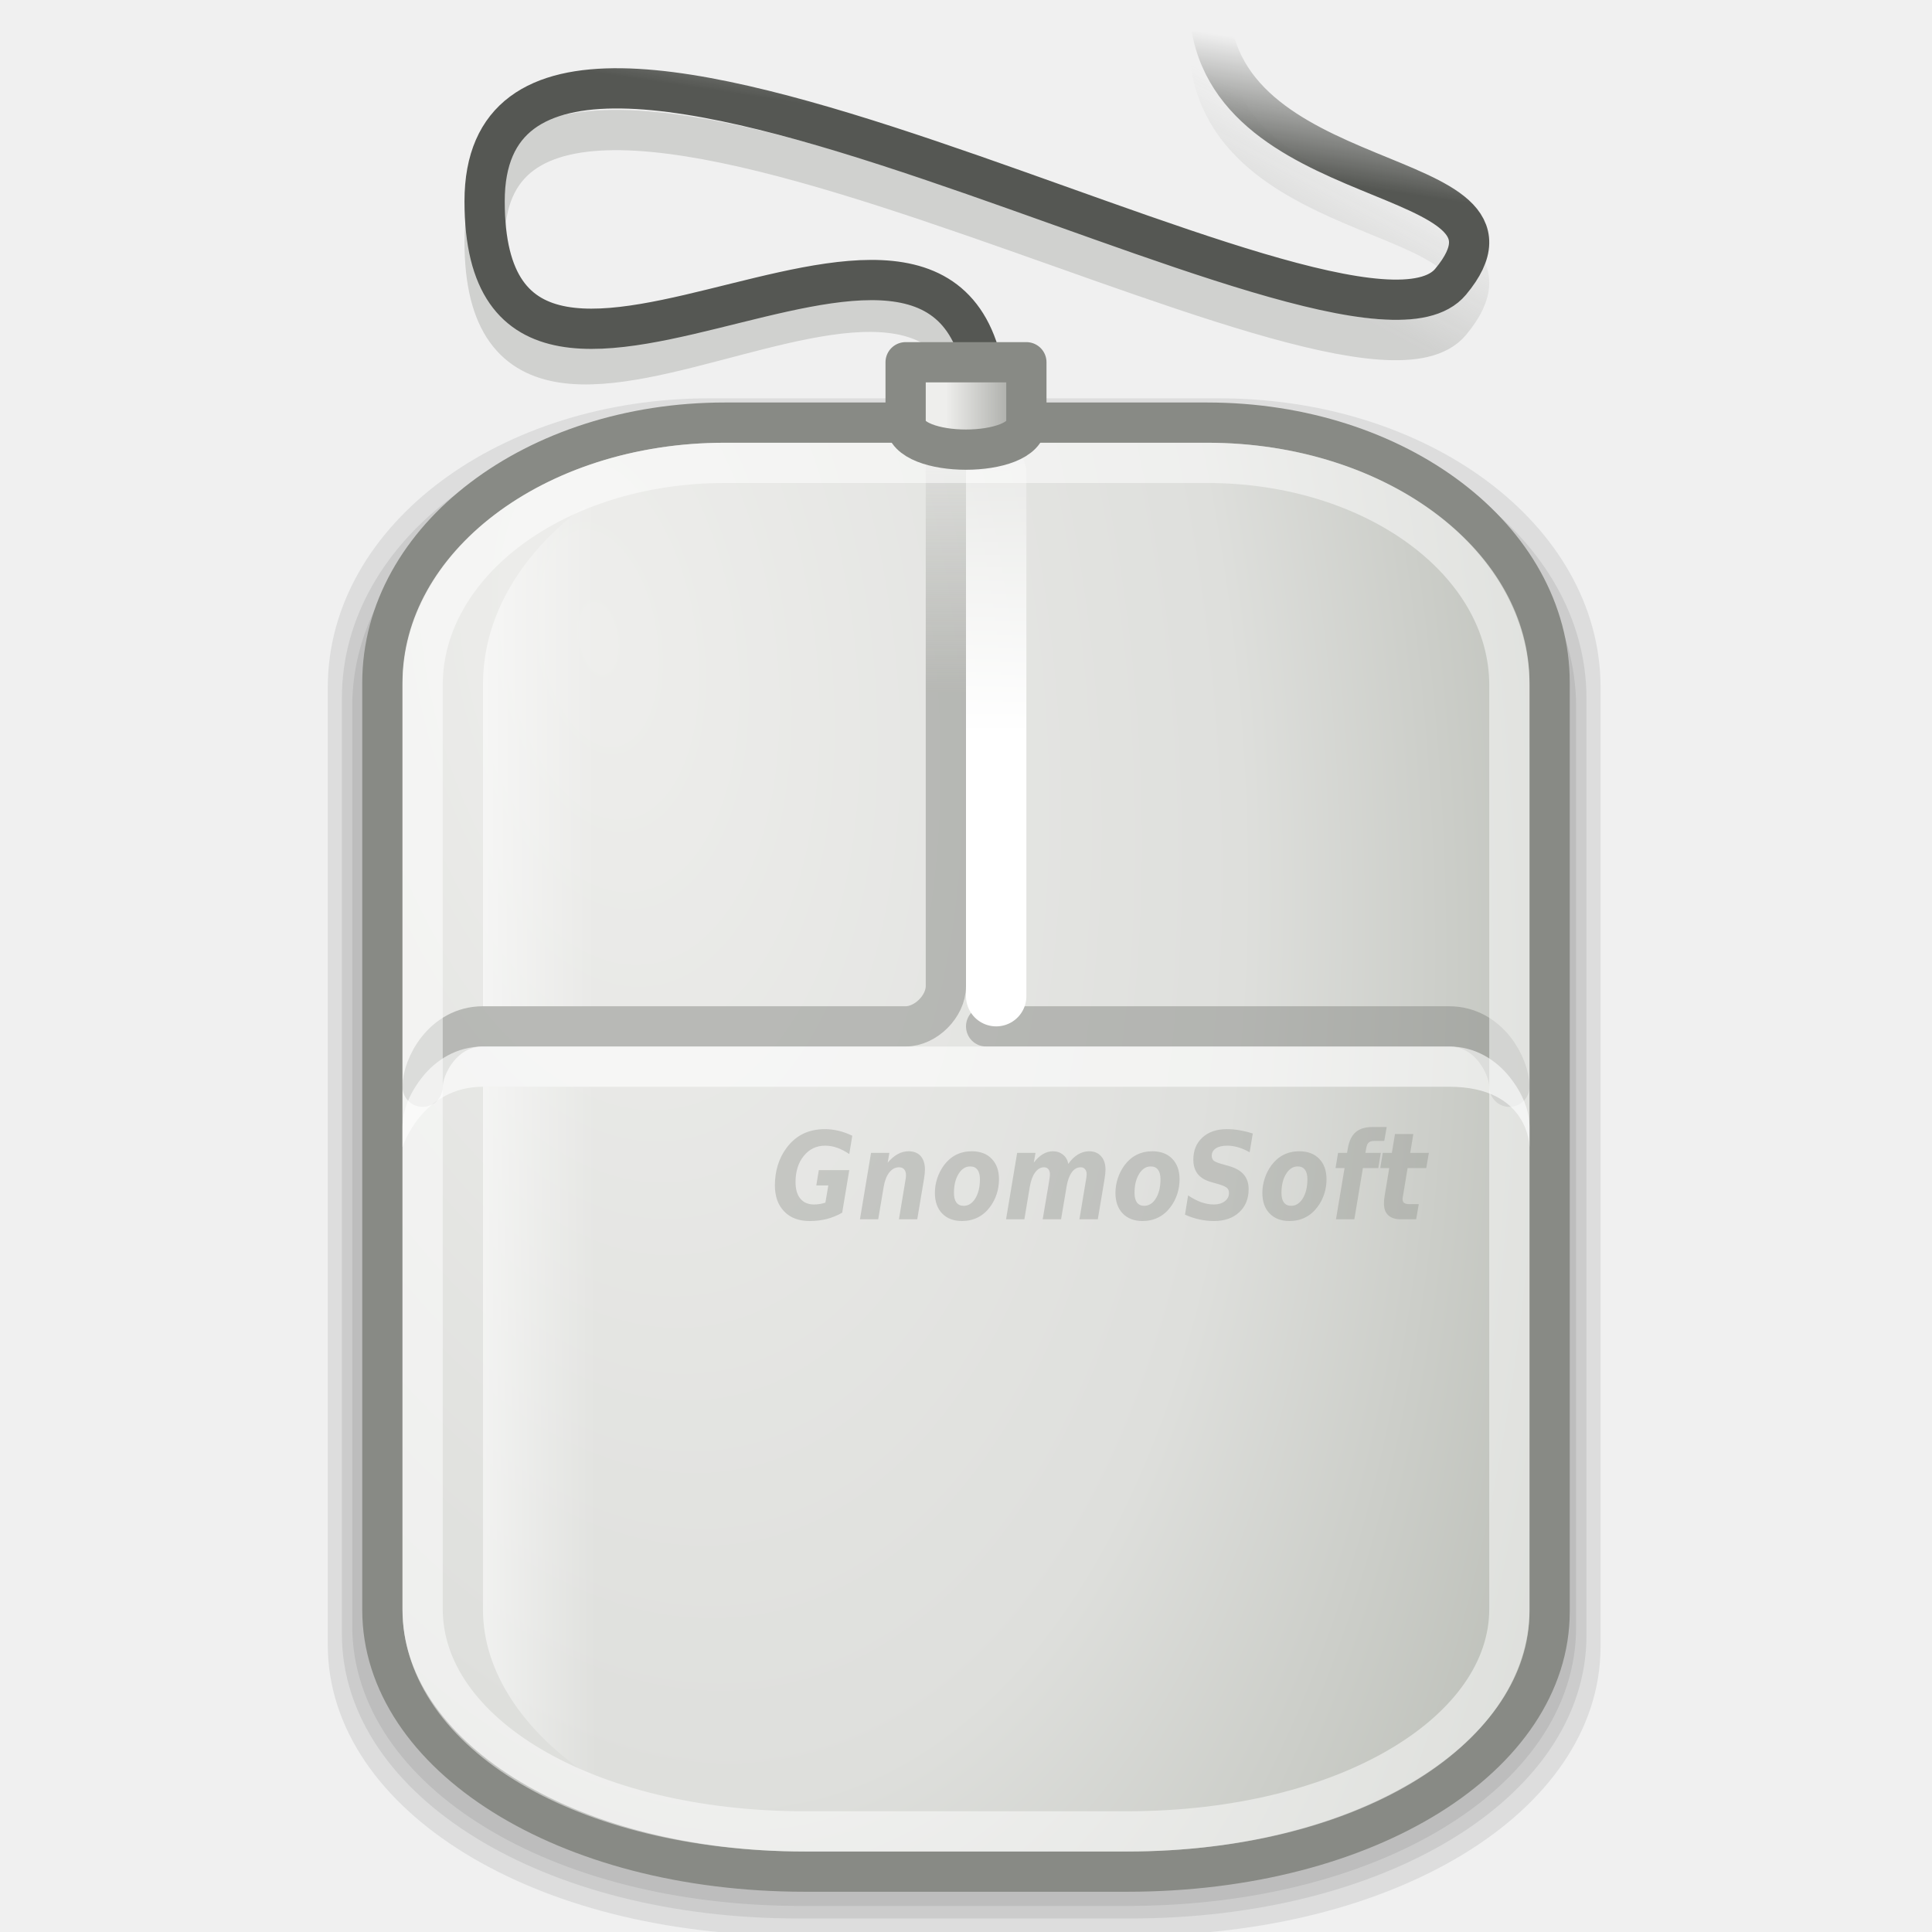
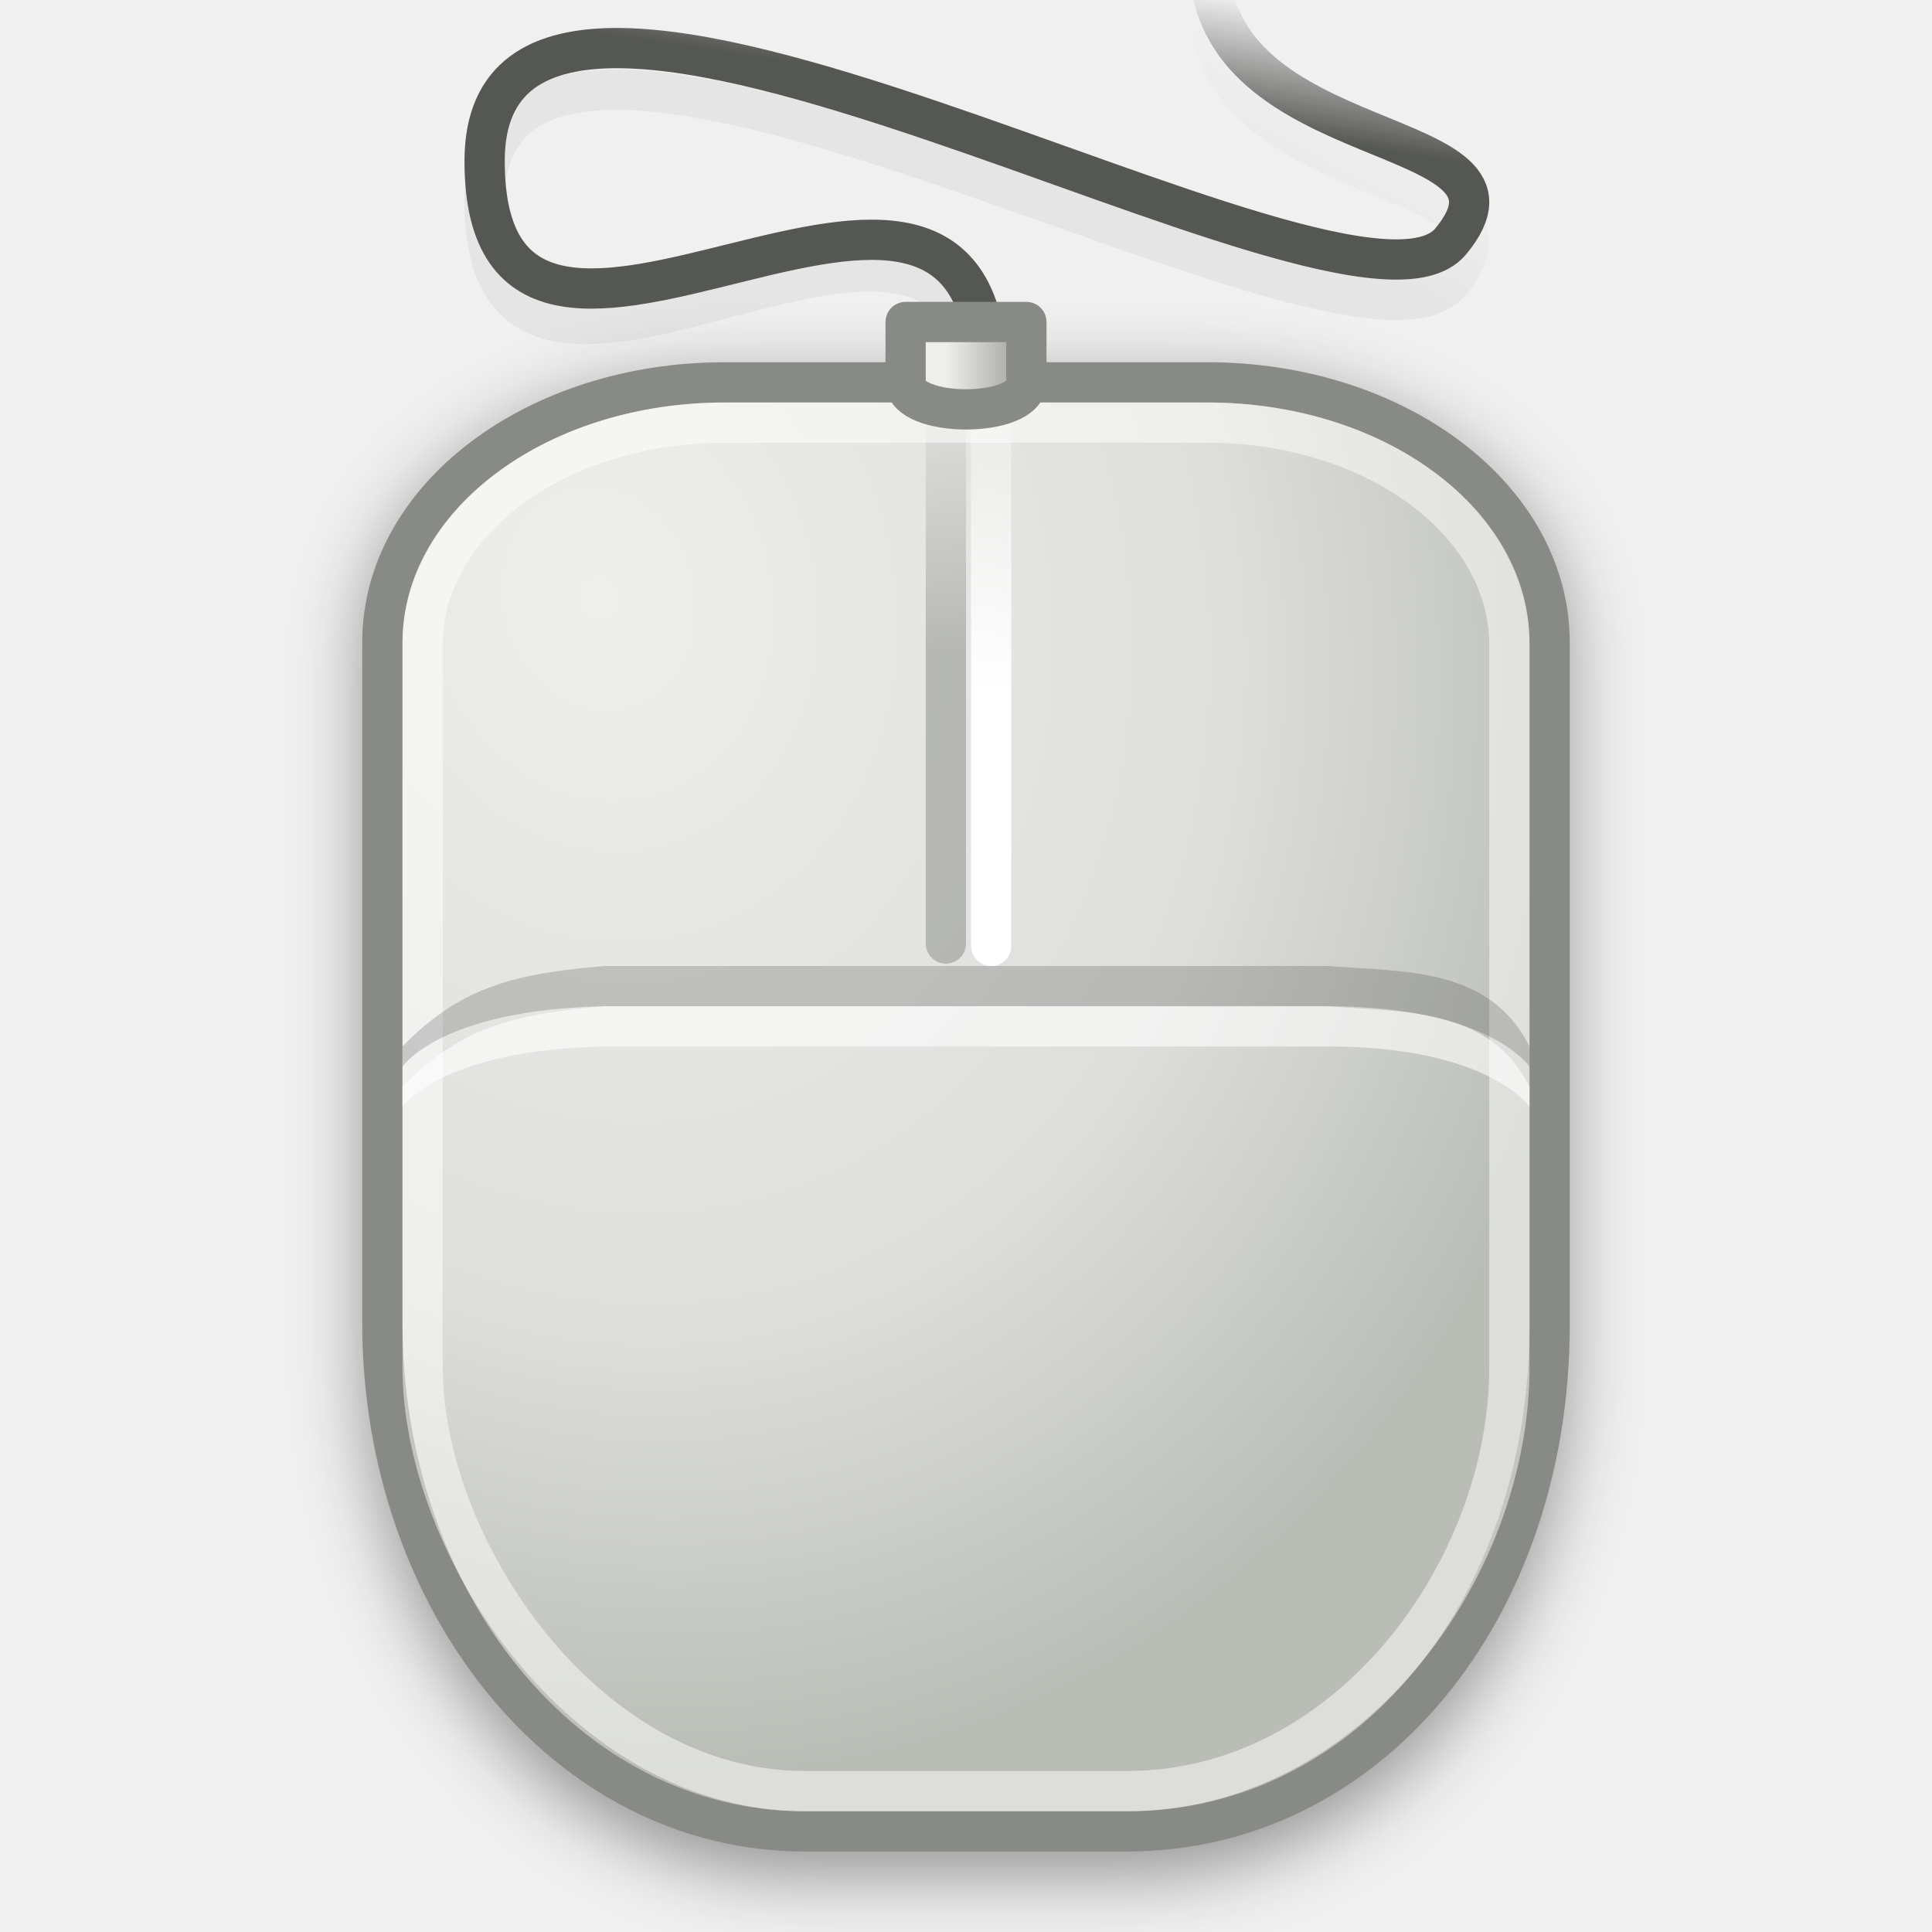
<svg xmlns="http://www.w3.org/2000/svg" xmlns:xlink="http://www.w3.org/1999/xlink" width="48" height="48" id="svg2" version="1.0">
  <defs id="defs4">
    <linearGradient id="linearGradient5052">
      <stop style="stop-color:#eeeeec;stop-opacity:1;" offset="0" id="stop5054" />
      <stop style="stop-color:#888a85" offset="1" id="stop5056" />
    </linearGradient>
    <linearGradient id="linearGradient5036">
      <stop style="stop-color:#888a85;stop-opacity:1;" offset="0" id="stop5038" />
      <stop style="stop-color:#888a85;stop-opacity:0;" offset="1" id="stop5040" />
    </linearGradient>
    <linearGradient id="linearGradient5024">
      <stop style="stop-color:#555753" offset="0" id="stop5026" />
      <stop style="stop-color:#555753;stop-opacity:0;" offset="1" id="stop5028" />
    </linearGradient>
-     <linearGradient id="linearGradient4881">
-       <stop style="stop-color:#ffffff;stop-opacity:1;" offset="0" id="stop4883" />
-       <stop style="stop-color:#ffffff;stop-opacity:0;" offset="1" id="stop4885" />
-     </linearGradient>
    <linearGradient id="linearGradient2329">
      <stop style="stop-color:#888a85;stop-opacity:1;" offset="0" id="stop2331" />
      <stop style="stop-color:#888a85;stop-opacity:0;" offset="1" id="stop2333" />
    </linearGradient>
    <linearGradient id="linearGradient2319">
      <stop style="stop-color:#ffffff;stop-opacity:1;" offset="0" id="stop2321" />
      <stop style="stop-color:#ffffff;stop-opacity:0;" offset="1" id="stop2323" />
    </linearGradient>
    <linearGradient id="linearGradient2303">
      <stop style="stop-color:#eeeeec" offset="0" id="stop2305" />
      <stop id="stop4891" offset="0.619" style="stop-color:#dedfdc;stop-opacity:1;" />
      <stop style="stop-color:#babdb6" offset="1" id="stop2307" />
    </linearGradient>
-     <radialGradient xlink:href="#linearGradient2303" id="radialGradient2309" cx="14.875" cy="17.264" fx="14.875" fy="17.264" r="15" gradientTransform="matrix(0.502475,3.093649,-1.648193,0.267715,35.85428,-34.76476)" gradientUnits="userSpaceOnUse" />
-     <linearGradient xlink:href="#linearGradient2319" id="linearGradient2325" x1="24.875" y1="17.251" x2="24.875" y2="8.312" gradientUnits="userSpaceOnUse" gradientTransform="translate(0,1)" />
-     <linearGradient xlink:href="#linearGradient2329" id="linearGradient2335" x1="23.25" y1="16.209" x2="23.25" y2="9.296" gradientUnits="userSpaceOnUse" gradientTransform="translate(0,1)" />
-     <linearGradient xlink:href="#linearGradient4881" id="linearGradient5004" gradientUnits="userSpaceOnUse" gradientTransform="translate(2,1)" x1="8.867" y1="25.938" x2="12.814" y2="25.938" />
-     <linearGradient xlink:href="#linearGradient5024" id="linearGradient5030" x1="30.616" y1="3.328" x2="31.095" y2="0.129" gradientUnits="userSpaceOnUse" gradientTransform="translate(1.039776,1)" />
-     <linearGradient xlink:href="#linearGradient5036" id="linearGradient5042" x1="34.206" y1="8.106" x2="35.886" y2="4.919" gradientUnits="userSpaceOnUse" />
-     <linearGradient xlink:href="#linearGradient5052" id="linearGradient5058" x1="23.499" y1="10.031" x2="26.001" y2="10.031" gradientUnits="userSpaceOnUse" />
+     <radialGradient xlink:href="#linearGradient2303" id="radialGradient2309" cx="14.875" cy="17.264" fx="14.875" fy="17.264" r="15" gradientTransform="matrix(0.5096998,1.902226,-1.612895,0.4321823,35.13744,-20.88162)" gradientUnits="userSpaceOnUse" />
+     <linearGradient xlink:href="#linearGradient2319" id="linearGradient2325" x1="24.875" y1="17.251" x2="24.875" y2="8.312" gradientUnits="userSpaceOnUse" gradientTransform="matrix(0.555556,0,0,1,10.87499,0)" />
+     <linearGradient xlink:href="#linearGradient2329" id="linearGradient2335" x1="23.25" y1="16.209" x2="23.25" y2="9.296" gradientUnits="userSpaceOnUse" />
+     <linearGradient xlink:href="#linearGradient5024" id="linearGradient5030" x1="30.616" y1="3.328" x2="31.095" y2="0.129" gradientUnits="userSpaceOnUse" gradientTransform="translate(1.039776,0)" />
+     <linearGradient xlink:href="#linearGradient5036" id="linearGradient5042" x1="34.206" y1="8.106" x2="35.886" y2="4.919" gradientUnits="userSpaceOnUse" gradientTransform="translate(0,-1)" />
+     <linearGradient xlink:href="#linearGradient5052" id="linearGradient5058" x1="23.499" y1="10.031" x2="26.001" y2="10.031" gradientUnits="userSpaceOnUse" gradientTransform="translate(0,-1)" />
+     <filter id="filter5615">
+       <feGaussianBlur stdDeviation="0.886" id="feGaussianBlur5617" />
+     </filter>
  </defs>
  <g id="layer3" style="display:inline">
-     <path style="opacity:0.1;color:#000000;fill:#2e3436;fill-opacity:1;fill-rule:nonzero;stroke:#2e3436;stroke-width:1;stroke-linecap:round;stroke-linejoin:round;marker:none;marker-start:none;marker-mid:none;marker-end:none;stroke-miterlimit:4;stroke-dashoffset:0;stroke-opacity:1;visibility:visible;display:inline;overflow:visible" d="M 17.876,11.133 L 30.033,11.133 C 34.811,11.133 38.658,13.993 38.658,17.544 L 38.658,40.442 C 38.658,43.994 34.095,46.853 28.011,46.853 L 19.898,46.853 C 13.814,46.853 9.251,43.955 9.251,40.403 L 9.251,17.544 C 9.251,13.993 13.098,11.133 17.876,11.133 z " id="path5066" />
-     <path style="opacity:0.1;color:#000000;fill:#2e3436;fill-opacity:1;fill-rule:nonzero;stroke:#2e3436;stroke-width:1;stroke-linecap:round;stroke-linejoin:round;marker:none;marker-start:none;marker-mid:none;marker-end:none;stroke-miterlimit:4;stroke-dashoffset:0;stroke-opacity:1;visibility:visible;display:inline;overflow:visible" d="M 17.625,10.396 L 30.284,10.396 C 35.259,10.396 39.265,13.374 39.265,17.072 L 39.265,40.915 C 39.265,44.613 34.513,47.59 28.178,47.59 L 19.731,47.59 C 13.396,47.59 8.644,44.572 8.644,40.874 L 8.644,17.072 C 8.644,13.374 12.65,10.396 17.625,10.396 z " id="path5062" />
-     <path style="opacity:0.1;color:#000000;fill:#2e3436;fill-opacity:1;fill-rule:nonzero;stroke:#2e3436;stroke-width:1;stroke-linecap:round;stroke-linejoin:round;marker:none;marker-start:none;marker-mid:none;marker-end:none;stroke-miterlimit:4;stroke-dashoffset:0;stroke-opacity:1;visibility:visible;display:inline;overflow:visible" d="M 17.769,10.822 L 30.139,10.822 C 35.001,10.822 38.915,13.731 38.915,17.344 L 38.915,40.642 C 38.915,44.255 34.272,47.164 28.081,47.164 L 19.828,47.164 C 13.637,47.164 8.994,44.216 8.994,40.603 L 8.994,17.344 C 8.994,13.731 12.908,10.822 17.769,10.822 z " id="path5064" />
-     <path style="opacity:0.31;fill:none;fill-opacity:1;fill-rule:evenodd;stroke:url(#linearGradient5042);stroke-width:1;stroke-linecap:butt;stroke-linejoin:miter;stroke-miterlimit:4;stroke-dasharray:none;stroke-opacity:1;display:inline" d="M 24.54,11.5 C 24.54,2.174 12.04,14.214 12.04,6 C 12.04,-2.302 33.54,11 36.04,8 C 38.54,5 30.04,6 30.04,1" id="path5032" />
-     <path style="opacity:1;color:#000000;fill:url(#radialGradient2309);fill-opacity:1;fill-rule:nonzero;stroke:#888a85;stroke-width:1;stroke-linecap:round;stroke-linejoin:round;marker:none;marker-start:none;marker-mid:none;marker-end:none;stroke-miterlimit:4;stroke-dashoffset:0;stroke-opacity:1;visibility:visible;display:inline;overflow:visible" d="M 18.005,10.5 L 29.995,10.5 C 34.707,10.5 38.5,13.382 38.5,16.961 L 38.5,40.039 C 38.5,43.618 34,46.5 28,46.5 L 20,46.5 C 14,46.5 9.5,43.579 9.5,40 L 9.5,16.961 C 9.5,13.382 13.293,10.5 18.005,10.5 z " id="rect1413" />
-     <path style="opacity:0.5;fill:none;fill-opacity:1;fill-rule:evenodd;stroke:url(#linearGradient2335);stroke-width:1;stroke-linecap:round;stroke-linejoin:round;stroke-miterlimit:4;stroke-dasharray:none;stroke-opacity:1;display:inline" d="M 10.5,27 C 10.5,26.5 11,25.5 12,25.5 L 22.5,25.5 C 23,25.5 23.5,25 23.5,24.5 L 23.5,11.5" id="path2293" />
-     <path style="opacity:0.5;fill:none;fill-opacity:0.75;fill-rule:evenodd;stroke:#888a85;stroke-width:1;stroke-linecap:round;stroke-linejoin:miter;stroke-miterlimit:4;stroke-dasharray:none;stroke-opacity:1;display:inline" d="M 24.5,25.5 L 36,25.5 C 37,25.5 37.5,26.5 37.5,27" id="path2295" />
-     <path style="opacity:0.5;color:#000000;fill:none;fill-opacity:1;fill-rule:nonzero;stroke:#ffffff;stroke-width:1;stroke-linecap:round;stroke-linejoin:round;marker:none;marker-start:none;marker-mid:none;marker-end:none;stroke-miterlimit:4;stroke-dashoffset:0;stroke-opacity:1;visibility:visible;display:inline;overflow:visible" d="M 18.005,11.5 L 29.995,11.5 C 34.153,11.5 37.5,13.963 37.5,17.024 L 37.5,39.976 C 37.5,43 33.5,45.5 28,45.5 L 20,45.5 C 14.5,45.5 10.5,43.037 10.5,39.976 L 10.5,17.024 C 10.5,13.963 13.847,11.5 18.005,11.5 z " id="rect2289" />
-     <path style="fill:none;fill-opacity:1;fill-rule:evenodd;stroke:url(#linearGradient2325);stroke-width:1.5;stroke-linecap:round;stroke-linejoin:miter;stroke-miterlimit:4;stroke-dasharray:none;stroke-opacity:1" d="M 24.75,24.75 L 24.75,11.75" id="path2299" />
-     <path style="opacity:0.6;fill:#ffffff;fill-opacity:1;fill-rule:evenodd;stroke:none;stroke-width:1;stroke-linecap:square;stroke-linejoin:miter;stroke-miterlimit:4;stroke-dasharray:none;stroke-opacity:1;display:inline" d="M 12,26 C 11.333,26 10.821,26.349 10.5,26.75 C 10.179,27.151 10,27.583 10,28 L 10,28.5 C 10,28.5 10.475,27 12,27 L 36,27 C 38,27 38,28.5 38,28.5 L 38,28 C 38,27.583 37.821,27.151 37.5,26.75 C 37.179,26.349 36.667,26 36,26 L 12,26 z " id="path2301" />
-     <path style="fill:none;fill-opacity:1;fill-rule:evenodd;stroke:url(#linearGradient5030);stroke-width:1;stroke-linecap:butt;stroke-linejoin:miter;stroke-miterlimit:4;stroke-dasharray:none;stroke-opacity:1" d="M 24.54,10.5 C 24.54,1.611 12.04,13.3 12.04,5 C 12.04,-3.388 33.54,10 36.04,7 C 38.54,4 30.04,5 30.04,0" id="path5014" />
-     <path style="opacity:0.773;color:#000000;fill:url(#linearGradient5004);fill-opacity:1;fill-rule:nonzero;stroke:none;stroke-width:1;stroke-linecap:round;stroke-linejoin:round;marker:none;marker-start:none;marker-mid:none;marker-end:none;stroke-miterlimit:4;stroke-dashoffset:0;stroke-opacity:1;visibility:visible;display:inline;overflow:visible" d="M 18.656,11 C 15.706,11.185 12,13.637 12,17 L 12,25 L 15,25 L 15,17 C 15,12.375 18.424,11.154 18.938,11 C 18.843,11.001 18.752,10.994 18.656,11 z M 12,27 L 12,40 C 12,43.054 15.985,45.989 21.469,46 C 21.087,45.885 15,43.982 15,40 L 15,27 L 12,27 z " id="path3988" />
-     <path style="color:#000000;fill:url(#linearGradient5058);fill-opacity:1;fill-rule:nonzero;stroke:#888a85;stroke-width:1;stroke-linecap:square;stroke-linejoin:round;marker:none;marker-start:none;marker-mid:none;marker-end:none;stroke-miterlimit:4;stroke-dashoffset:0;stroke-opacity:1;visibility:visible;display:inline;overflow:visible" d="M 22.5,9 L 25.5,9 L 25.5,10.5 C 25.5,11.395 22.5,11.395 22.5,10.5 L 22.5,9 z " id="rect5006" />
-     <path style="font-size:4.086px;font-style:normal;font-weight:normal;line-height:125%;opacity:0.35;fill:#888a85;fill-opacity:1;stroke:none;stroke-width:1pt;stroke-linecap:butt;stroke-linejoin:miter;stroke-opacity:1;font-family:Bitstream Vera Sans" d="M 20.924,30.129 C 20.801,30.199 20.673,30.251 20.541,30.286 C 20.408,30.319 20.266,30.336 20.115,30.336 C 19.847,30.336 19.636,30.257 19.483,30.098 C 19.329,29.939 19.252,29.723 19.252,29.449 C 19.252,29.271 19.276,29.104 19.324,28.949 C 19.372,28.793 19.444,28.65 19.539,28.522 C 19.656,28.364 19.793,28.247 19.951,28.169 C 20.11,28.092 20.291,28.053 20.494,28.053 C 20.607,28.053 20.721,28.067 20.836,28.094 C 20.95,28.122 21.064,28.163 21.175,28.217 L 21.1,28.672 C 20.997,28.602 20.896,28.55 20.798,28.516 C 20.7,28.481 20.601,28.464 20.502,28.464 C 20.284,28.464 20.107,28.549 19.97,28.718 C 19.833,28.887 19.765,29.104 19.765,29.369 C 19.765,29.545 19.804,29.681 19.884,29.779 C 19.964,29.876 20.077,29.925 20.222,29.925 C 20.269,29.925 20.316,29.921 20.364,29.914 C 20.411,29.906 20.458,29.895 20.507,29.879 L 20.579,29.451 L 20.281,29.451 L 20.343,29.071 L 21.1,29.071 L 20.924,30.129 M 22.957,29.288 L 22.789,30.293 L 22.334,30.293 L 22.477,29.432 C 22.488,29.376 22.495,29.329 22.5,29.291 C 22.506,29.252 22.509,29.221 22.509,29.198 C 22.509,29.135 22.494,29.087 22.463,29.052 C 22.434,29.018 22.392,29.001 22.337,29.001 C 22.243,29.001 22.163,29.043 22.095,29.129 C 22.028,29.213 21.982,29.331 21.956,29.481 L 21.819,30.293 L 21.365,30.293 L 21.641,28.642 L 22.096,28.642 L 22.055,28.884 C 22.138,28.789 22.222,28.718 22.307,28.672 C 22.391,28.626 22.479,28.603 22.571,28.603 C 22.702,28.603 22.803,28.642 22.874,28.722 C 22.944,28.802 22.98,28.914 22.98,29.058 C 22.98,29.089 22.978,29.124 22.974,29.163 C 22.97,29.201 22.965,29.243 22.957,29.288 M 24.105,28.98 C 23.988,28.98 23.891,29.042 23.815,29.166 C 23.739,29.289 23.701,29.447 23.701,29.639 C 23.701,29.743 23.722,29.822 23.762,29.877 C 23.804,29.931 23.863,29.958 23.942,29.958 C 24.059,29.958 24.156,29.897 24.232,29.773 C 24.308,29.648 24.346,29.489 24.346,29.297 C 24.346,29.194 24.325,29.115 24.284,29.061 C 24.243,29.007 24.184,28.98 24.105,28.98 M 24.142,28.603 C 24.353,28.603 24.519,28.665 24.639,28.79 C 24.76,28.915 24.82,29.085 24.82,29.3 C 24.82,29.424 24.801,29.546 24.763,29.664 C 24.725,29.781 24.67,29.888 24.598,29.985 C 24.512,30.101 24.41,30.188 24.293,30.247 C 24.175,30.306 24.044,30.336 23.9,30.336 C 23.692,30.336 23.527,30.273 23.407,30.148 C 23.287,30.024 23.227,29.854 23.227,29.639 C 23.227,29.515 23.246,29.394 23.285,29.276 C 23.324,29.157 23.38,29.049 23.452,28.95 C 23.536,28.837 23.637,28.75 23.753,28.691 C 23.871,28.632 24,28.603 24.142,28.603 M 26.541,28.917 C 26.611,28.815 26.69,28.738 26.779,28.684 C 26.868,28.63 26.961,28.603 27.057,28.603 C 27.184,28.603 27.283,28.643 27.356,28.725 C 27.429,28.806 27.466,28.917 27.466,29.058 C 27.466,29.088 27.464,29.121 27.46,29.16 C 27.456,29.197 27.451,29.24 27.443,29.288 L 27.275,30.293 L 26.818,30.293 L 26.961,29.432 L 26.965,29.41 C 26.987,29.288 26.998,29.21 26.998,29.176 C 26.998,29.122 26.984,29.079 26.957,29.048 C 26.931,29.016 26.895,29.001 26.849,29.001 C 26.763,29.001 26.689,29.042 26.628,29.126 C 26.568,29.208 26.525,29.327 26.499,29.481 L 26.362,30.293 L 25.905,30.293 L 26.051,29.432 C 26.063,29.359 26.072,29.303 26.077,29.266 C 26.082,29.228 26.085,29.198 26.085,29.176 C 26.085,29.121 26.072,29.078 26.046,29.048 C 26.02,29.016 25.983,29.001 25.937,29.001 C 25.853,29.001 25.78,29.044 25.717,29.13 C 25.654,29.216 25.611,29.333 25.586,29.481 L 25.45,30.293 L 24.995,30.293 L 25.271,28.642 L 25.727,28.642 L 25.685,28.884 C 25.756,28.791 25.831,28.721 25.912,28.673 C 25.992,28.626 26.075,28.603 26.162,28.603 C 26.26,28.603 26.344,28.632 26.414,28.691 C 26.484,28.749 26.526,28.824 26.541,28.917 M 28.591,28.98 C 28.474,28.98 28.377,29.042 28.301,29.166 C 28.225,29.289 28.187,29.447 28.187,29.639 C 28.187,29.743 28.208,29.822 28.248,29.877 C 28.29,29.931 28.349,29.958 28.428,29.958 C 28.545,29.958 28.642,29.897 28.718,29.773 C 28.794,29.648 28.832,29.489 28.832,29.297 C 28.832,29.194 28.811,29.115 28.77,29.061 C 28.729,29.007 28.67,28.98 28.591,28.98 M 28.628,28.603 C 28.839,28.603 29.005,28.665 29.125,28.79 C 29.246,28.915 29.306,29.085 29.306,29.3 C 29.306,29.424 29.287,29.546 29.249,29.664 C 29.211,29.781 29.156,29.888 29.084,29.985 C 28.998,30.101 28.896,30.188 28.779,30.247 C 28.661,30.306 28.53,30.336 28.386,30.336 C 28.178,30.336 28.013,30.273 27.893,30.148 C 27.773,30.024 27.713,29.854 27.713,29.639 C 27.713,29.515 27.732,29.394 27.771,29.276 C 27.81,29.157 27.866,29.049 27.938,28.95 C 28.022,28.837 28.123,28.75 28.239,28.691 C 28.357,28.632 28.486,28.603 28.628,28.603 M 31.125,28.162 L 31.047,28.628 C 30.952,28.573 30.857,28.532 30.765,28.505 C 30.672,28.478 30.581,28.464 30.492,28.464 C 30.371,28.464 30.276,28.486 30.208,28.53 C 30.14,28.575 30.106,28.636 30.106,28.715 C 30.106,28.765 30.121,28.804 30.151,28.833 C 30.181,28.86 30.243,28.887 30.337,28.914 L 30.537,28.971 C 30.704,29.02 30.826,29.091 30.904,29.185 C 30.982,29.277 31.022,29.397 31.022,29.544 C 31.022,29.783 30.944,29.975 30.787,30.119 C 30.632,30.263 30.423,30.336 30.161,30.336 C 30.038,30.336 29.917,30.322 29.795,30.296 C 29.674,30.269 29.556,30.23 29.441,30.178 L 29.518,29.699 C 29.63,29.775 29.739,29.831 29.844,29.869 C 29.951,29.906 30.055,29.925 30.158,29.925 C 30.27,29.925 30.36,29.898 30.429,29.845 C 30.499,29.792 30.534,29.724 30.534,29.642 C 30.534,29.588 30.519,29.546 30.487,29.516 C 30.456,29.486 30.388,29.455 30.282,29.423 L 30.084,29.366 C 29.937,29.324 29.828,29.257 29.756,29.166 C 29.684,29.074 29.648,28.956 29.648,28.81 C 29.648,28.582 29.723,28.398 29.874,28.261 C 30.025,28.122 30.228,28.053 30.482,28.053 C 30.584,28.053 30.689,28.062 30.796,28.081 C 30.904,28.099 31.014,28.126 31.125,28.162 M 32.242,28.98 C 32.125,28.98 32.028,29.042 31.952,29.166 C 31.876,29.289 31.838,29.447 31.838,29.639 C 31.838,29.743 31.858,29.822 31.899,29.877 C 31.94,29.931 32,29.958 32.079,29.958 C 32.196,29.958 32.292,29.897 32.368,29.773 C 32.444,29.648 32.482,29.489 32.482,29.297 C 32.482,29.194 32.462,29.115 32.42,29.061 C 32.38,29.007 32.32,28.98 32.242,28.98 M 32.279,28.603 C 32.489,28.603 32.655,28.665 32.776,28.79 C 32.897,28.915 32.957,29.085 32.957,29.3 C 32.957,29.424 32.938,29.546 32.9,29.664 C 32.862,29.781 32.807,29.888 32.734,29.985 C 32.648,30.101 32.546,30.188 32.429,30.247 C 32.312,30.306 32.181,30.336 32.037,30.336 C 31.828,30.336 31.664,30.273 31.543,30.148 C 31.423,30.024 31.363,29.854 31.363,29.639 C 31.363,29.515 31.383,29.394 31.422,29.276 C 31.46,29.157 31.516,29.049 31.589,28.95 C 31.673,28.837 31.773,28.75 31.89,28.691 C 32.007,28.632 32.137,28.603 32.279,28.603 M 34.452,28 L 34.392,28.346 L 34.143,28.346 C 34.08,28.346 34.033,28.36 34.004,28.388 C 33.975,28.414 33.955,28.46 33.944,28.526 L 33.923,28.642 L 34.306,28.642 L 34.244,29.02 L 33.861,29.02 L 33.648,30.293 L 33.192,30.293 L 33.405,29.02 L 33.181,29.02 L 33.244,28.642 L 33.467,28.642 L 33.487,28.528 C 33.519,28.345 33.584,28.211 33.682,28.127 C 33.781,28.042 33.922,28 34.104,28 L 34.452,28 M 35.114,28.174 L 35.037,28.642 L 35.5,28.642 L 35.435,29.02 L 34.972,29.02 L 34.856,29.718 C 34.852,29.734 34.85,29.747 34.848,29.758 C 34.847,29.769 34.847,29.779 34.847,29.789 C 34.847,29.834 34.859,29.867 34.885,29.886 C 34.911,29.906 34.954,29.916 35.015,29.916 L 35.249,29.916 L 35.185,30.293 L 34.804,30.293 C 34.667,30.293 34.563,30.26 34.491,30.193 C 34.419,30.126 34.384,30.03 34.384,29.904 C 34.384,29.876 34.385,29.847 34.387,29.815 C 34.39,29.784 34.394,29.752 34.399,29.72 L 34.515,29.02 L 34.292,29.02 L 34.354,28.642 L 34.58,28.642 L 34.658,28.174 L 35.114,28.174" id="text5068" />
+     <path id="path5593" d="M 17.829,9.5 L 30.171,9.5 C 35.022,9.5 38.927,12.467 38.927,16.151 L 38.927,33.604 C 38.927,40.896 34.295,46.561 28.118,46.561 L 19.882,46.561 C 13.705,46.561 9.073,40.595 9.073,33.564 L 9.073,16.151 C 9.073,12.467 12.978,9.5 17.829,9.5 z " style="opacity:0.388;color:#000000;fill:#000000;fill-opacity:1;fill-rule:nonzero;stroke:none;stroke-width:1;stroke-linecap:round;stroke-linejoin:round;marker:none;marker-start:none;marker-mid:none;marker-end:none;stroke-miterlimit:4;stroke-dashoffset:0;stroke-opacity:1;visibility:visible;display:inline;overflow:visible;filter:url(#filter5615)" />
+     <path style="opacity:0.112;fill:none;fill-opacity:1;fill-rule:evenodd;stroke:url(#linearGradient5042);stroke-width:1;stroke-linecap:butt;stroke-linejoin:miter;stroke-miterlimit:4;stroke-dasharray:none;stroke-opacity:1;display:inline" d="M 24.54,10.5 C 24.54,1.174 12.04,13.214 12.04,5 C 12.04,-3.302 33.54,10 36.04,7 C 38.54,4 30.04,5 30.04,0" id="path5032" />
+     <path style="opacity:1;color:#000000;fill:url(#radialGradient2309);fill-opacity:1;fill-rule:nonzero;stroke:#888a85;stroke-width:1;stroke-linecap:round;stroke-linejoin:round;marker:none;marker-start:none;marker-mid:none;marker-end:none;stroke-miterlimit:4;stroke-dashoffset:0;stroke-opacity:1;visibility:visible;display:inline;overflow:visible" d="M 18.005,9.5 L 29.995,9.5 C 34.707,9.5 38.5,12.382 38.5,15.961 L 38.5,32.914 C 38.5,39.998 34,45.5 28,45.5 L 20,45.5 C 14,45.5 9.5,39.706 9.5,32.875 L 9.5,15.961 C 9.5,12.382 13.293,9.5 18.005,9.5 z " id="rect1413" />
+     <path style="opacity:0.5;fill:none;fill-opacity:1;fill-rule:evenodd;stroke:url(#linearGradient2335);stroke-width:1;stroke-linecap:round;stroke-linejoin:round;stroke-miterlimit:4;stroke-dasharray:none;stroke-opacity:1;display:inline" d="M 23.5,23.442 L 23.5,10.5" id="path2293" />
+     <path style="opacity:0.5;color:#000000;fill:none;fill-opacity:1;fill-rule:nonzero;stroke:#ffffff;stroke-width:1;stroke-linecap:round;stroke-linejoin:round;marker:none;marker-start:none;marker-mid:none;marker-end:none;stroke-miterlimit:4;stroke-dashoffset:0;stroke-opacity:1;visibility:visible;display:inline;overflow:visible" d="M 18.005,10.5 L 29.995,10.5 C 34.153,10.5 37.5,12.963 37.5,16.024 L 37.5,33.976 C 37.5,39 33.5,44.5 28,44.5 L 20,44.5 C 14.5,44.5 10.5,38.419 10.5,33.976 L 10.5,16.024 C 10.5,12.963 13.847,10.5 18.005,10.5 z " id="rect2289" />
+     <path style="fill:none;fill-opacity:1;fill-rule:evenodd;stroke:url(#linearGradient2325);stroke-width:1;stroke-linecap:round;stroke-linejoin:miter;stroke-miterlimit:4;stroke-dasharray:none;stroke-opacity:1" d="M 24.625,23.5 L 24.625,10.75" id="path2299" />
+     <path style="opacity:0.6;fill:#ffffff;fill-opacity:1;fill-rule:evenodd;stroke:none;stroke-width:1;stroke-linecap:square;stroke-linejoin:miter;stroke-miterlimit:4;stroke-dasharray:none;stroke-opacity:1;display:inline" d="M 15,25 C 12.917,25.187 11.494,25.453 10,27 L 10,27.5 C 10,27.5 10.934,26.088 15,26 L 33,26 C 37,26 38,27.5 38,27.5 L 38,27 C 37,25 34.827,25.152 33,25 L 15,25 z " id="path2301" />
+     <path style="fill:none;fill-opacity:1;fill-rule:evenodd;stroke:url(#linearGradient5030);stroke-width:1;stroke-linecap:butt;stroke-linejoin:miter;stroke-miterlimit:4;stroke-dasharray:none;stroke-opacity:1" d="M 24.54,9.5 C 24.54,0.611 12.04,12.3 12.04,4 C 12.04,-4.388 33.54,9 36.04,6 C 38.54,3 30.04,4 30.04,-1" id="path5014" />
+     <path style="color:#000000;fill:url(#linearGradient5058);fill-opacity:1;fill-rule:nonzero;stroke:#888a85;stroke-width:1;stroke-linecap:square;stroke-linejoin:round;marker:none;marker-start:none;marker-mid:none;marker-end:none;stroke-miterlimit:4;stroke-dashoffset:0;stroke-opacity:1;visibility:visible;display:inline;overflow:visible" d="M 22.5,8 L 25.5,8 L 25.5,9.5 C 25.5,10.395 22.5,10.395 22.5,9.5 L 22.5,8 z " id="rect5006" />
+     <path id="path5619" d="M 15,24 C 12.917,24.187 11.494,24.453 10,26 L 10,26.5 C 10,26.5 10.934,25.088 15,25 L 33,25 C 37,25 38,26.5 38,26.5 L 38,26 C 37,24 34.827,24.152 33,24 L 15,24 z " style="opacity:0.171;fill:#000000;fill-opacity:1;fill-rule:evenodd;stroke:none;stroke-width:1;stroke-linecap:square;stroke-linejoin:miter;stroke-miterlimit:4;stroke-dasharray:none;stroke-opacity:1;display:inline" />
  </g>
</svg>
